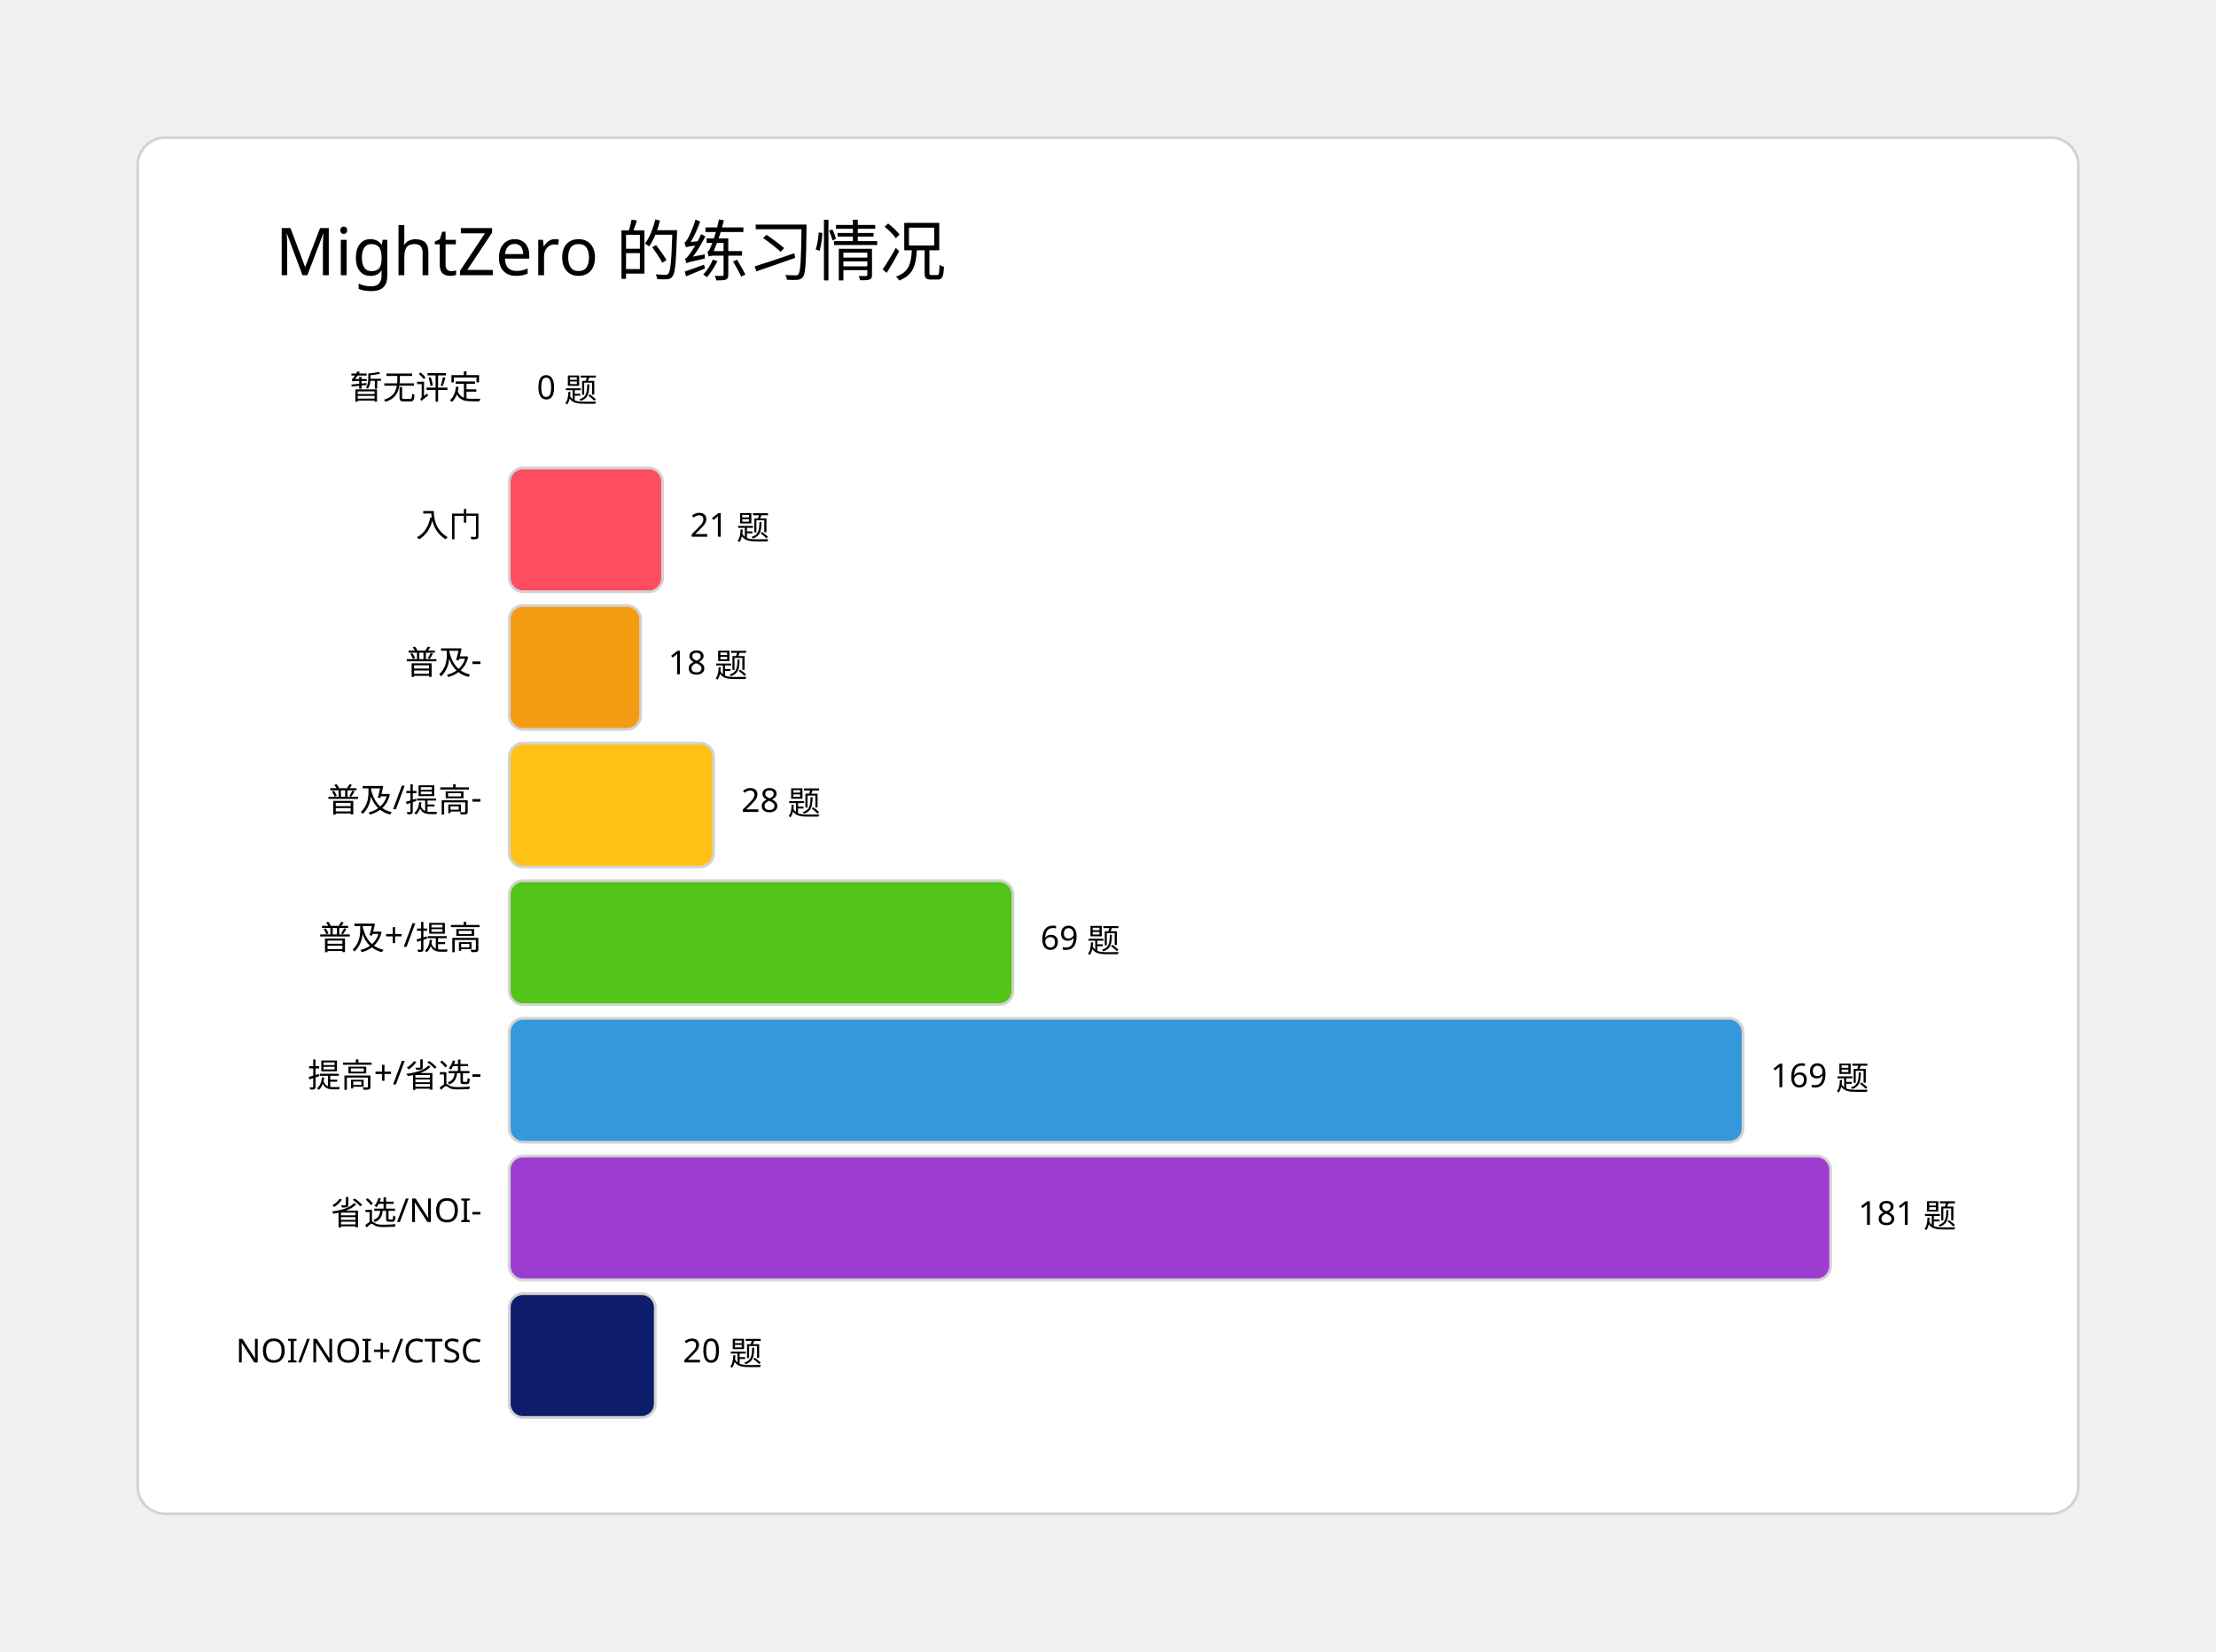
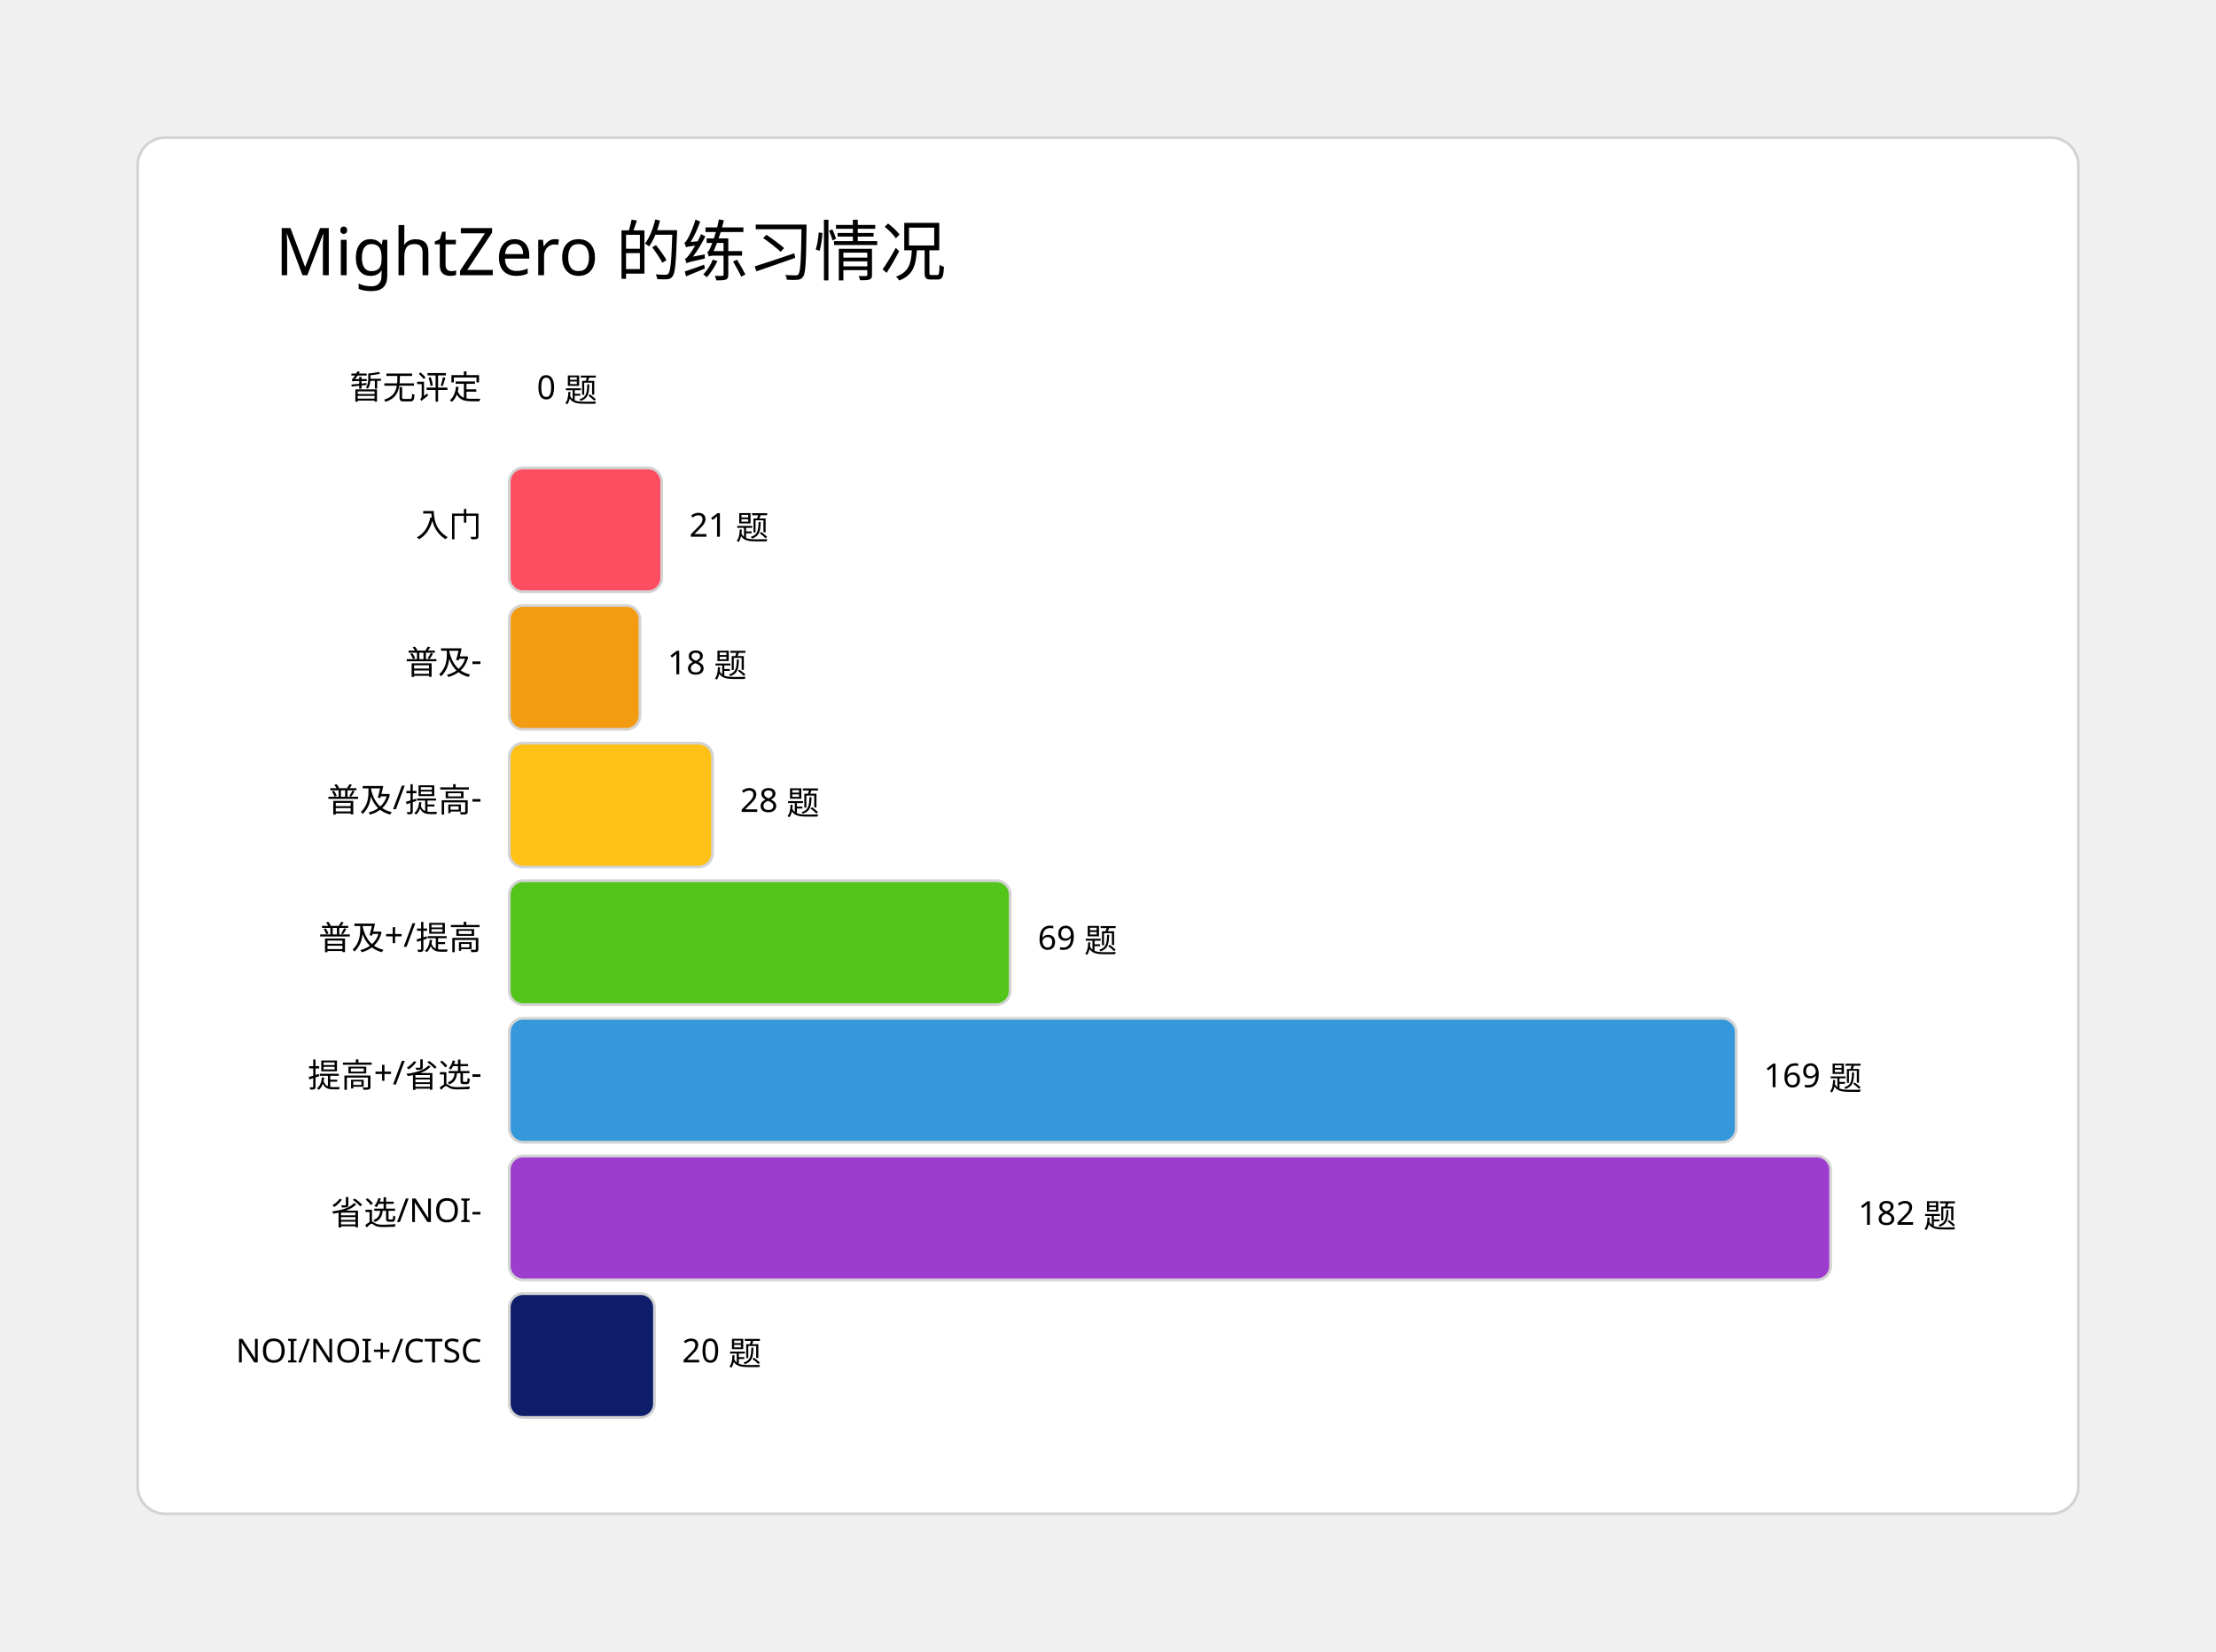
<svg xmlns="http://www.w3.org/2000/svg" baseProfile="tiny" height="600" version="1.2" width="805">
  <defs />
  <rect fill="white" height="500" rx="10" ry="10" stroke="lightgray" stroke-width="1" width="705" x="50" y="50" />
  <text font-family="SimHei" font-size="24" text-anchor="start" x="100" y="100">MightZero 的练习情况</text>
  <rect fill="#bfbfbf" height="45.0" rx="5" ry="5" stroke="lightgray" stroke-width="1" width="0.0" x="185" y="120.0" />
  <text font-family="SimHei" font-size="12" text-anchor="start" x="195.0" y="145.0">0 题</text>
  <text font-family="SimHei" font-size="12" text-anchor="end" x="175" y="145.0">暂无评定</text>
-   <rect fill="#fe4c61" height="45.0" rx="5" ry="5" stroke="lightgray" stroke-width="1" width="55.691" x="185" y="170.0" />
-   <text font-family="SimHei" font-size="12" text-anchor="start" x="250.691" y="195.0">21 题</text>
+   <rect fill="#fe4c61" height="45.0" rx="5" ry="5" stroke="lightgray" stroke-width="1" width="55.385" x="185" y="170.0" />
+   <text font-family="SimHei" font-size="12" text-anchor="start" x="250.385" y="195.0">21 题</text>
  <text font-family="SimHei" font-size="12" text-anchor="end" x="175" y="195.0">入门</text>
-   <rect fill="#f39c11" height="45.0" rx="5" ry="5" stroke="lightgray" stroke-width="1" width="47.735" x="185" y="220.0" />
-   <text font-family="SimHei" font-size="12" text-anchor="start" x="242.735" y="245.0">18 题</text>
+   <rect fill="#f39c11" height="45.0" rx="5" ry="5" stroke="lightgray" stroke-width="1" width="47.472" x="185" y="220.0" />
+   <text font-family="SimHei" font-size="12" text-anchor="start" x="242.473" y="245.0">18 题</text>
  <text font-family="SimHei" font-size="12" text-anchor="end" x="175" y="245.0">普及-</text>
-   <rect fill="#ffc116" height="45.0" rx="5" ry="5" stroke="lightgray" stroke-width="1" width="74.254" x="185" y="270.0" />
-   <text font-family="SimHei" font-size="12" text-anchor="start" x="269.254" y="295.0">28 题</text>
+   <rect fill="#ffc116" height="45.0" rx="5" ry="5" stroke="lightgray" stroke-width="1" width="73.846" x="185" y="270.0" />
+   <text font-family="SimHei" font-size="12" text-anchor="start" x="268.846" y="295.0">28 题</text>
  <text font-family="SimHei" font-size="12" text-anchor="end" x="175" y="295.0">普及/提高-</text>
-   <rect fill="#52c41a" height="45.0" rx="5" ry="5" stroke="lightgray" stroke-width="1" width="182.983" x="185" y="320.0" />
-   <text font-family="SimHei" font-size="12" text-anchor="start" x="377.983" y="345.0">69 题</text>
+   <rect fill="#52c41a" height="45.0" rx="5" ry="5" stroke="lightgray" stroke-width="1" width="181.978" x="185" y="320.0" />
+   <text font-family="SimHei" font-size="12" text-anchor="start" x="376.978" y="345.0">69 题</text>
  <text font-family="SimHei" font-size="12" text-anchor="end" x="175" y="345.0">普及+/提高</text>
-   <rect fill="#3498db" height="45.0" rx="5" ry="5" stroke="lightgray" stroke-width="1" width="448.177" x="185" y="370.0" />
-   <text font-family="SimHei" font-size="12" text-anchor="start" x="643.177" y="395.0">169 题</text>
+   <rect fill="#3498db" height="45.0" rx="5" ry="5" stroke="lightgray" stroke-width="1" width="445.714" x="185" y="370.0" />
+   <text font-family="SimHei" font-size="12" text-anchor="start" x="640.714" y="395.0">169 题</text>
  <text font-family="SimHei" font-size="12" text-anchor="end" x="175" y="395.0">提高+/省选-</text>
  <rect fill="#9d3dcf" height="45.0" rx="5" ry="5" stroke="lightgray" stroke-width="1" width="480.0" x="185" y="420.0" />
-   <text font-family="SimHei" font-size="12" text-anchor="start" x="675.0" y="445.0">181 题</text>
+   <text font-family="SimHei" font-size="12" text-anchor="start" x="675.0" y="445.0">182 题</text>
  <text font-family="SimHei" font-size="12" text-anchor="end" x="175" y="445.0">省选/NOI-</text>
-   <rect fill="#0e1d69" height="45.0" rx="5" ry="5" stroke="lightgray" stroke-width="1" width="53.039" x="185" y="470.0" />
-   <text font-family="SimHei" font-size="12" text-anchor="start" x="248.039" y="495.0">20 题</text>
+   <rect fill="#0e1d69" height="45.0" rx="5" ry="5" stroke="lightgray" stroke-width="1" width="52.747" x="185" y="470.0" />
+   <text font-family="SimHei" font-size="12" text-anchor="start" x="247.747" y="495.0">20 题</text>
  <text font-family="SimHei" font-size="12" text-anchor="end" x="175" y="495.0">NOI/NOI+/CTSC</text>
-   <text font-family="SimHei" font-size="14" opacity="0" text-anchor="start" x="-1000" y="-1000">生成时间: 2025-02-17 12:47:47</text>
+   <text font-family="SimHei" font-size="14" opacity="0" text-anchor="start" x="-1000" y="-1000">生成时间: 2025-02-18 00:51:35</text>
</svg>
